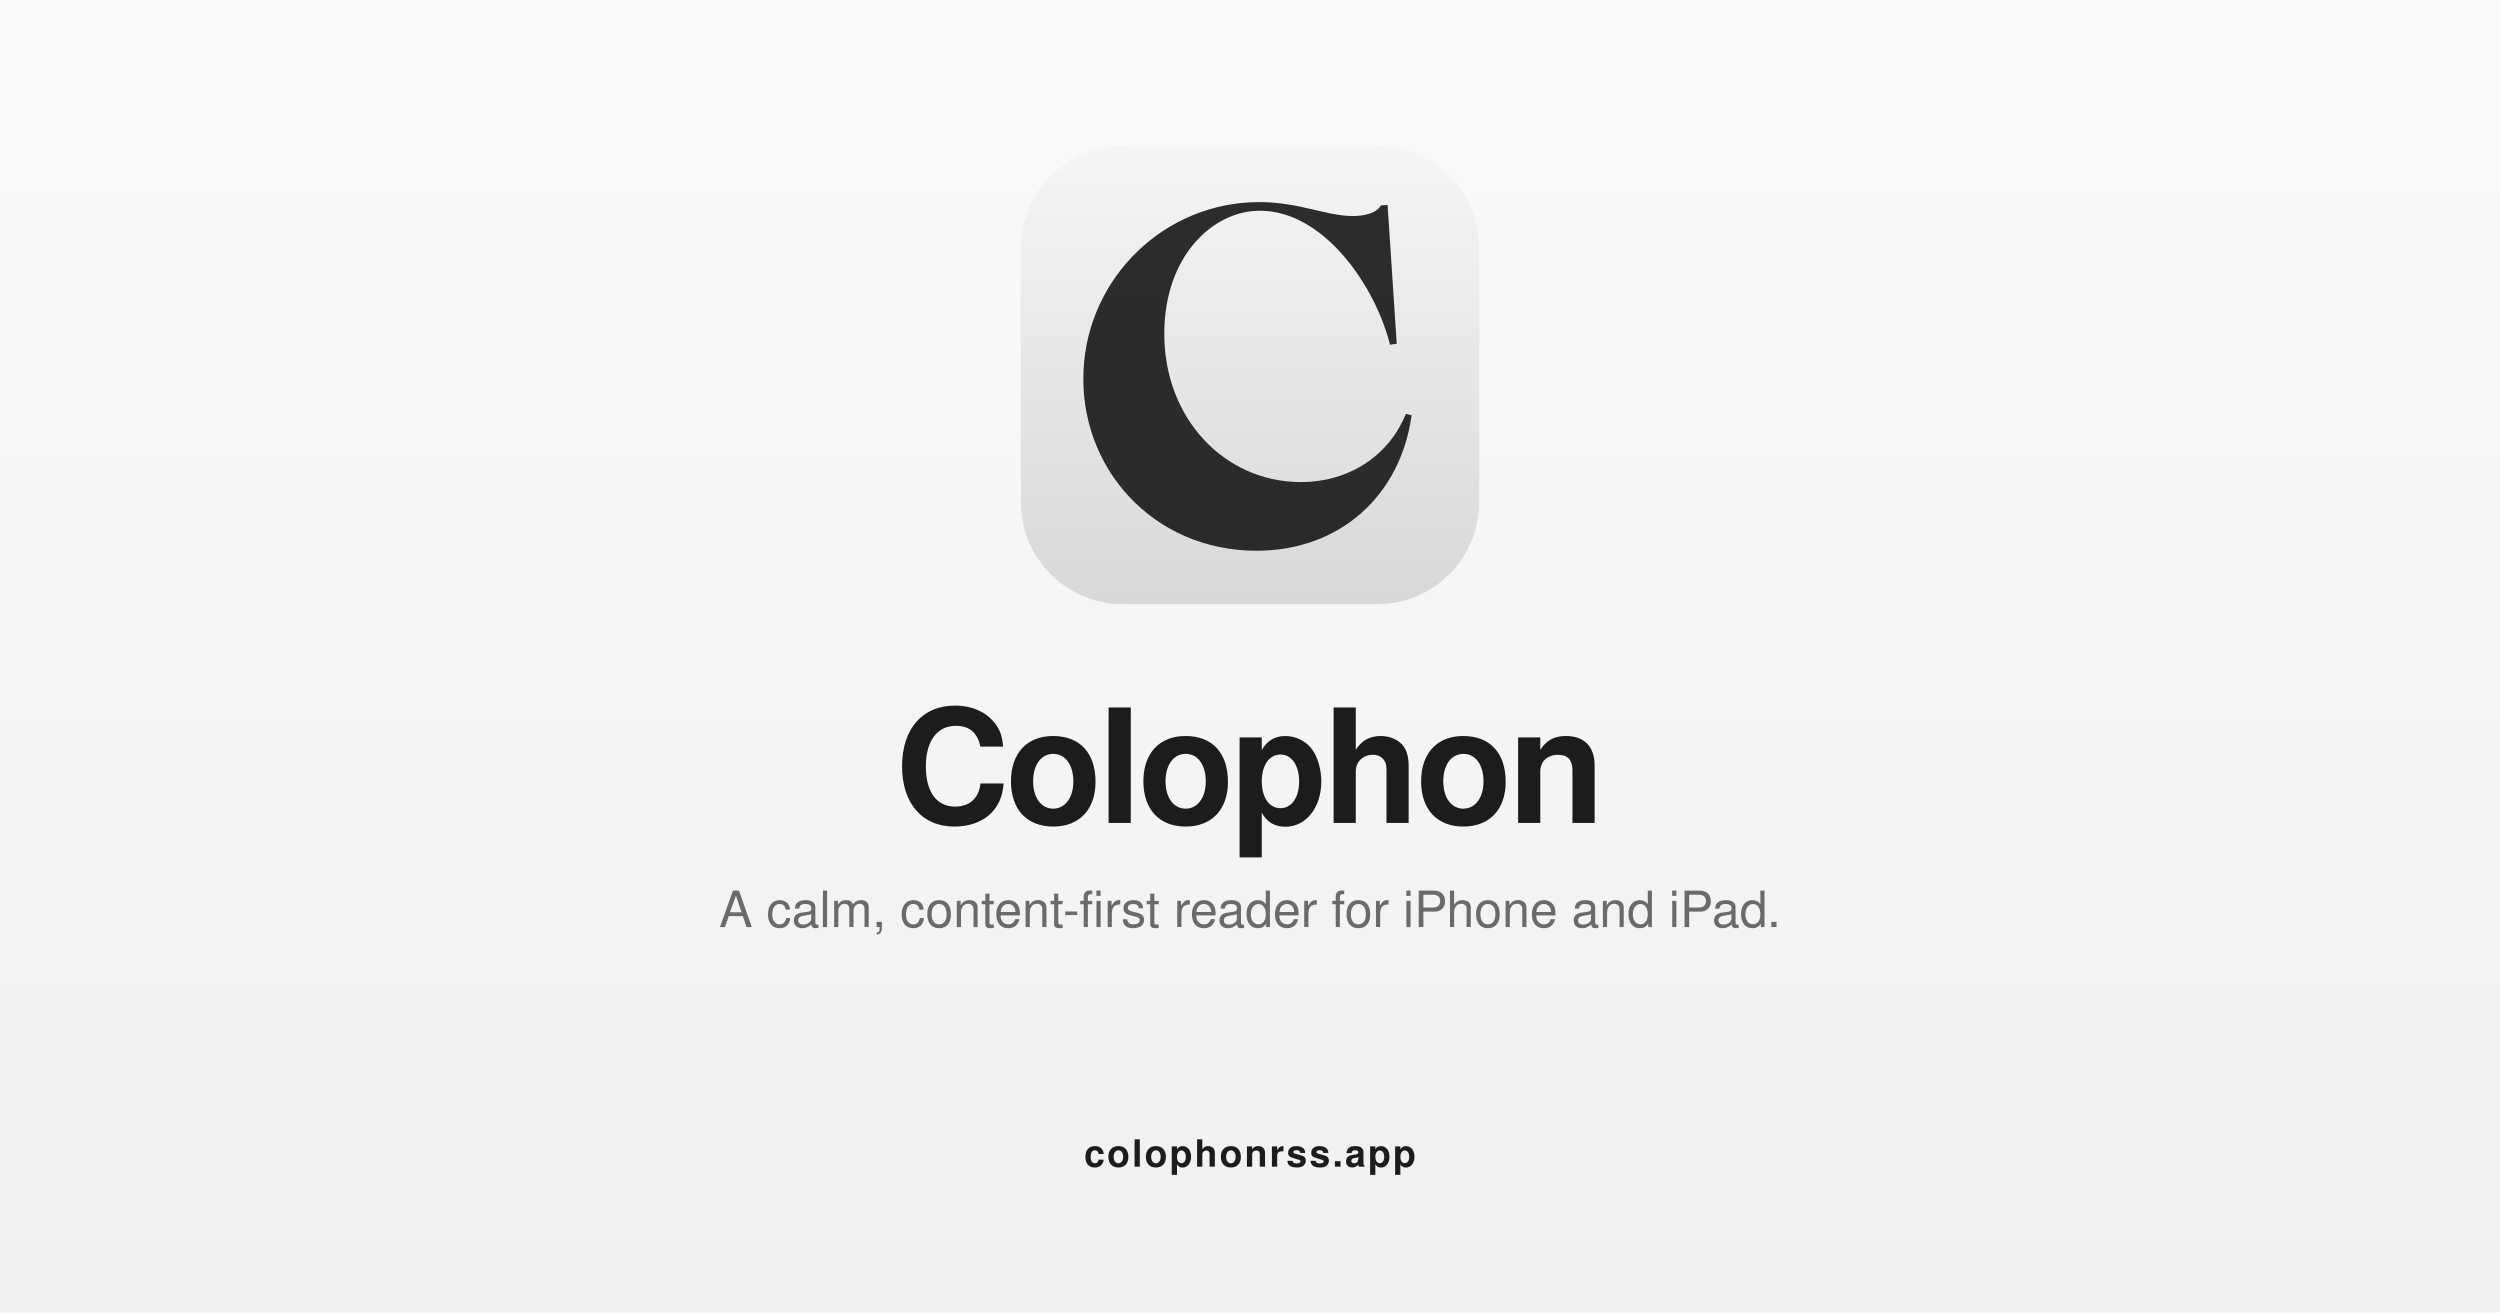
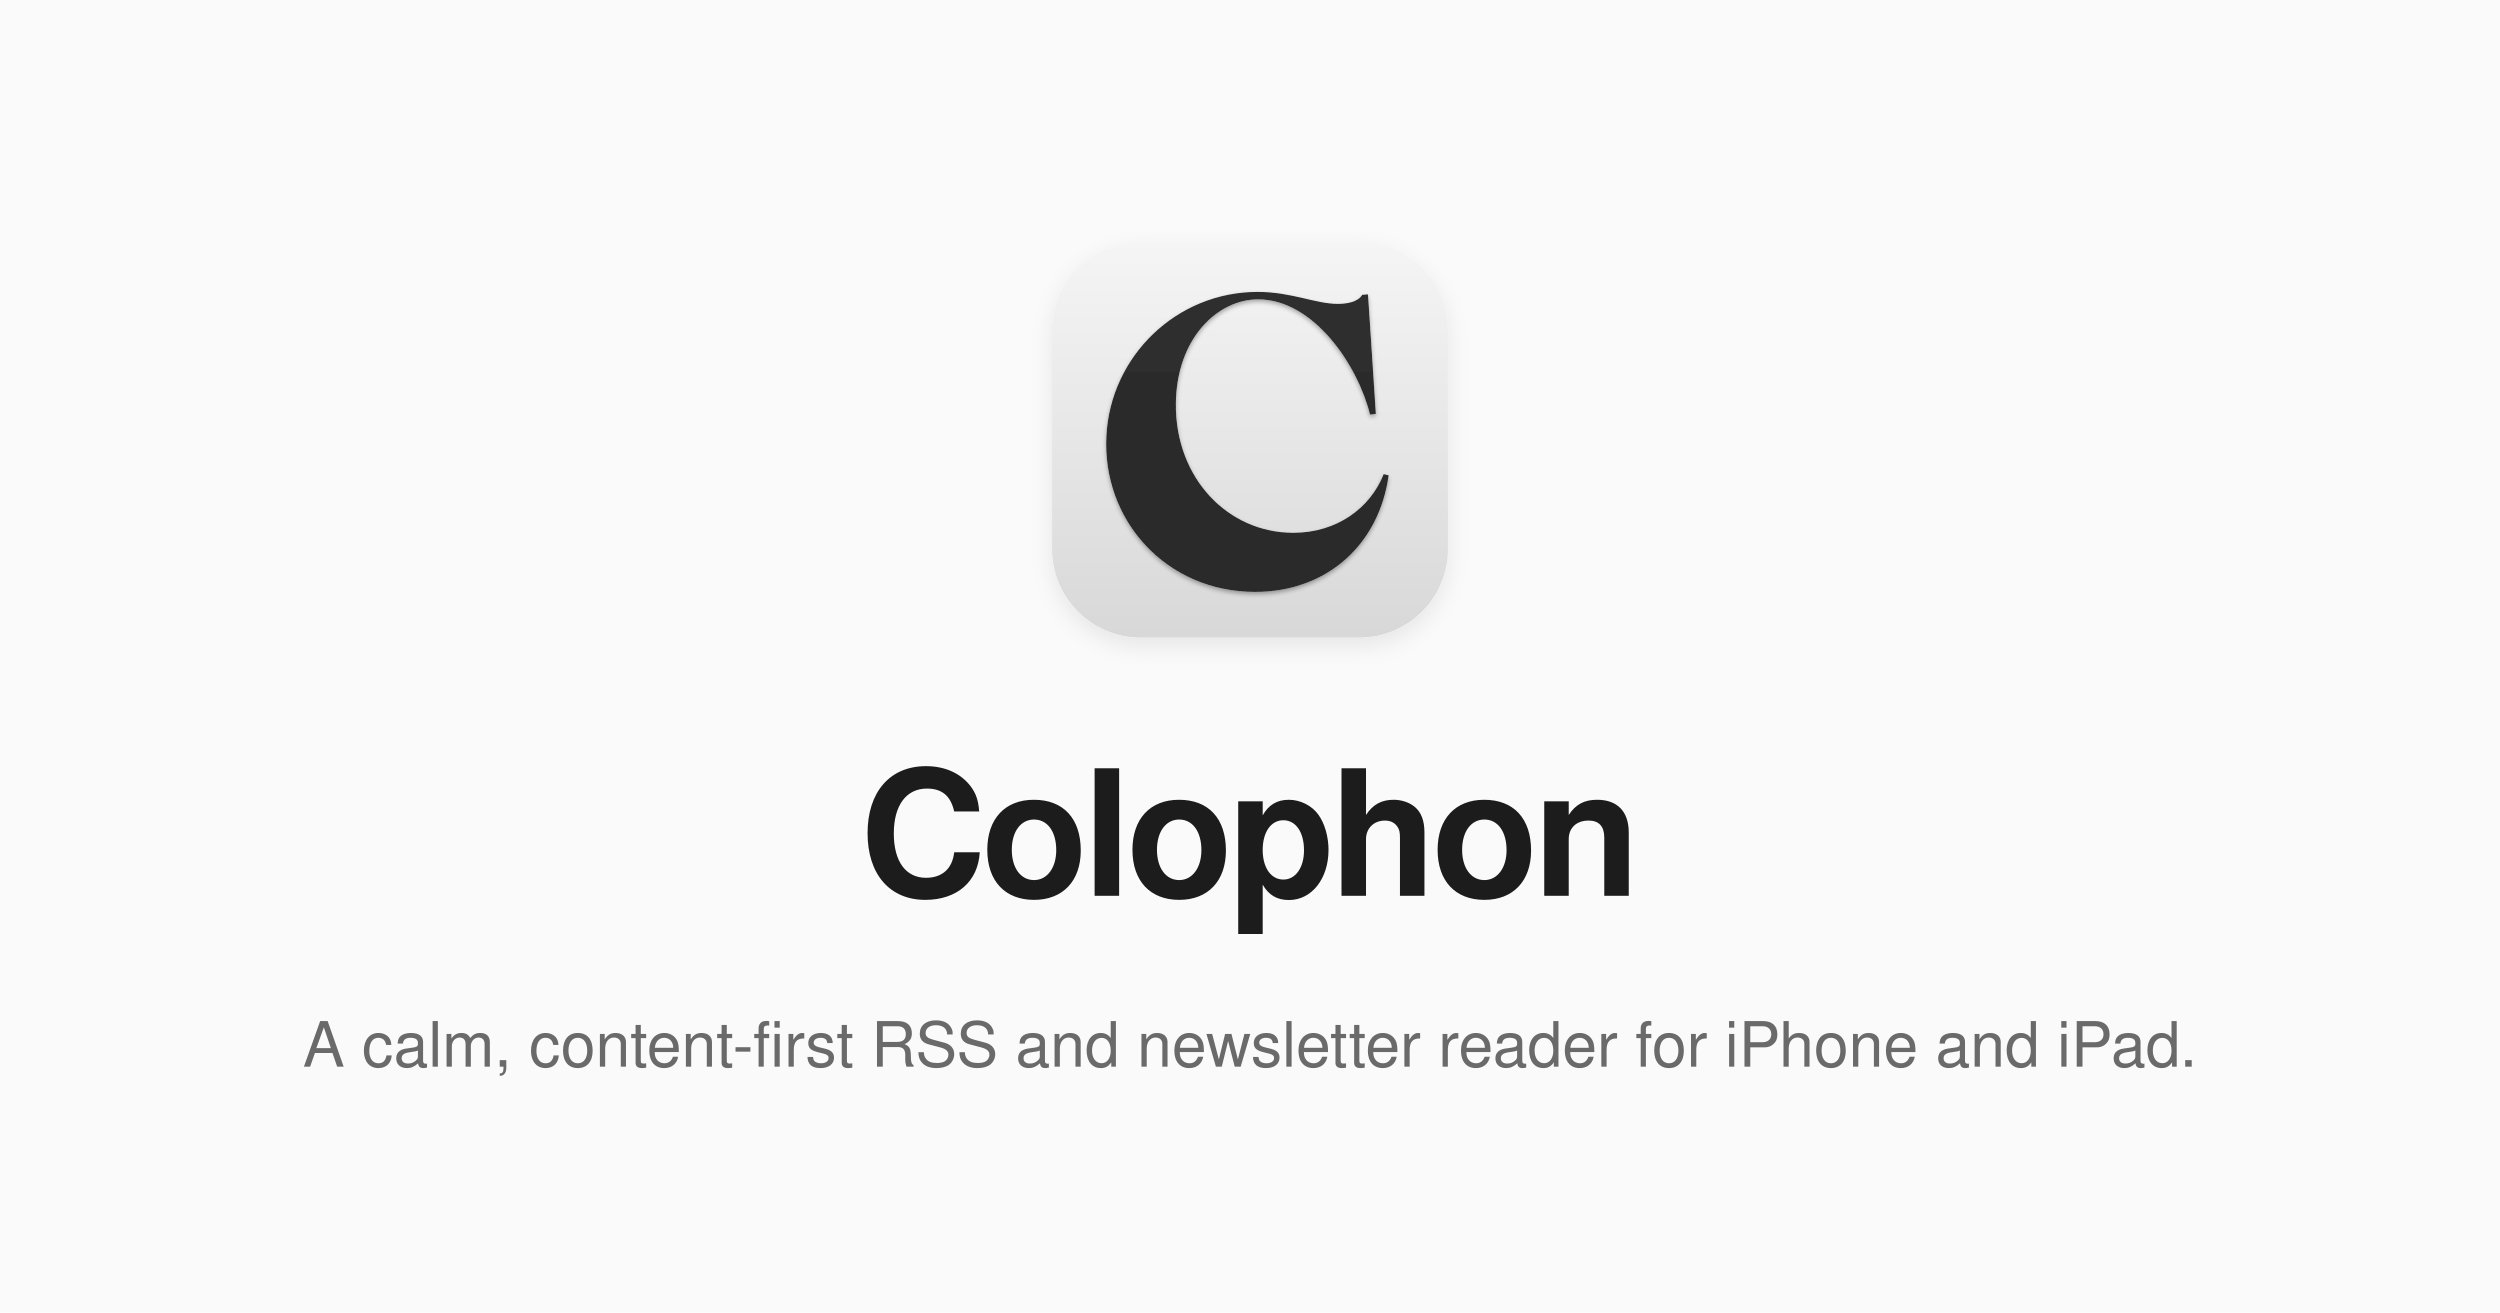
<svg xmlns="http://www.w3.org/2000/svg" viewBox="0 0 1200 630" width="1200" height="630">
  <defs>
-     <linearGradient id="page" x1="0" y1="0" x2="0" y2="1">
-       <stop offset="0%" stop-color="#fafafa" />
-       <stop offset="100%" stop-color="#f0f0f0" />
-     </linearGradient>
    <linearGradient id="iconbg" x1="0" y1="0" x2="0" y2="1">
      <stop offset="0%" stop-color="#f5f5f5" />
      <stop offset="100%" stop-color="#d8d8d8" />
    </linearGradient>
+     <filter id="emboss" x="-10%" y="-10%" width="120%" height="120%">
+       <feGaussianBlur in="SourceAlpha" stdDeviation="6" />
+       <feOffset dx="0" dy="6" result="offset" />
+       <feComposite in="SourceAlpha" in2="offset" operator="arithmetic" k2="-1" k3="1" result="inner" />
+       <feFlood flood-color="#000" flood-opacity="0.35" />
+       <feComposite in2="inner" operator="in" />
+       <feComposite in="SourceGraphic" operator="over" />
+     </filter>
+     <filter id="iconshadow" x="-60%" y="-60%" width="220%" height="220%">
+       <feDropShadow dx="0" dy="16" stdDeviation="17" flood-color="#000" flood-opacity="0.18" />
+       <feDropShadow dx="0" dy="4" stdDeviation="5" flood-color="#000" flood-opacity="0.08" />
+     </filter>
  </defs>
-   <rect width="1200" height="630" fill="url(#page)" />
-   <g transform="translate(490 70)">
-     <rect width="220" height="220" rx="49" ry="49" fill="url(#iconbg)" />
-     <path transform="translate(30 27) scale(1.13)" fill="#1c1c1c" fill-opacity="0.92" d="M73.551 148.102C29.488 148.102 -2.132 112.607 0.112 70.991C2.152 31.824 34.588 0 74.775 0C91.503 0 103.335 5.916 114.351 5.916C118.431 5.916 124.347 5.1 126.387 1.428L129.243 1.224L133.119 60.179L130.263 60.587C124.143 35.904 102.315 3.672 74.979 3.672C55.192 3.672 34.588 22.644 34.384 55.487C34.18 92.207 60.291 118.93 92.319 118.93C113.739 118.93 130.263 106.895 136.995 89.963L139.443 90.575C134.751 124.642 109.047 148.102 73.551 148.102Z" />
+   <rect width="1200" height="630" fill="#fafafa" />
+   <g filter="url(#iconshadow)">
+     <g transform="translate(505 116) scale(0.185547)">
+       <rect width="1024" height="1024" rx="229" ry="229" fill="url(#iconbg)" />
+       <g filter="url(#emboss)">
+         <path transform="translate(140 130) scale(5.24)" fill="#1c1c1c" fill-opacity="0.92" d="M73.551 148.102C29.488 148.102 -2.132 112.607 0.112 70.991C2.152 31.824 34.588 0 74.775 0C91.503 0 103.335 5.916 114.351 5.916C118.431 5.916 124.347 5.1 126.387 1.428L129.243 1.224L133.119 60.179L130.263 60.587C124.143 35.904 102.315 3.672 74.979 3.672C55.192 3.672 34.588 22.644 34.384 55.487C34.18 92.207 60.291 118.93 92.319 118.93C113.739 118.93 130.263 106.895 136.995 89.963L139.443 90.575C134.751 124.642 109.047 148.102 73.551 148.102Z" />
+       </g>
+     </g>
  </g>
  <g font-family="-apple-system, BlinkMacSystemFont, 'SF Pro Text', Helvetica, Arial, sans-serif" text-anchor="middle">
-     <text x="600" y="395" font-size="76" font-weight="700" letter-spacing="-2" fill="#1c1c1c" textLength="380" lengthAdjust="spacingAndGlyphs">Colophon</text>
-     <text x="600" y="445" font-size="24" font-weight="400" fill="#6a6a6a" textLength="520" lengthAdjust="spacingAndGlyphs">A calm, content-first reader for iPhone and iPad.</text>
-     <text x="600" y="560" font-size="18" font-weight="600" letter-spacing="1" fill="#1c1c1c" textLength="170" lengthAdjust="spacingAndGlyphs">colophonrss.app</text>
+     <text x="600" y="430" font-size="84" font-weight="700" letter-spacing="-2.5" fill="#1c1c1c">Colophon</text>
+     <text x="600" y="512" font-size="30" font-weight="400" fill="#6a6a6a">A calm, content-first RSS and newsletter reader for iPhone and iPad.</text>
  </g>
</svg>
